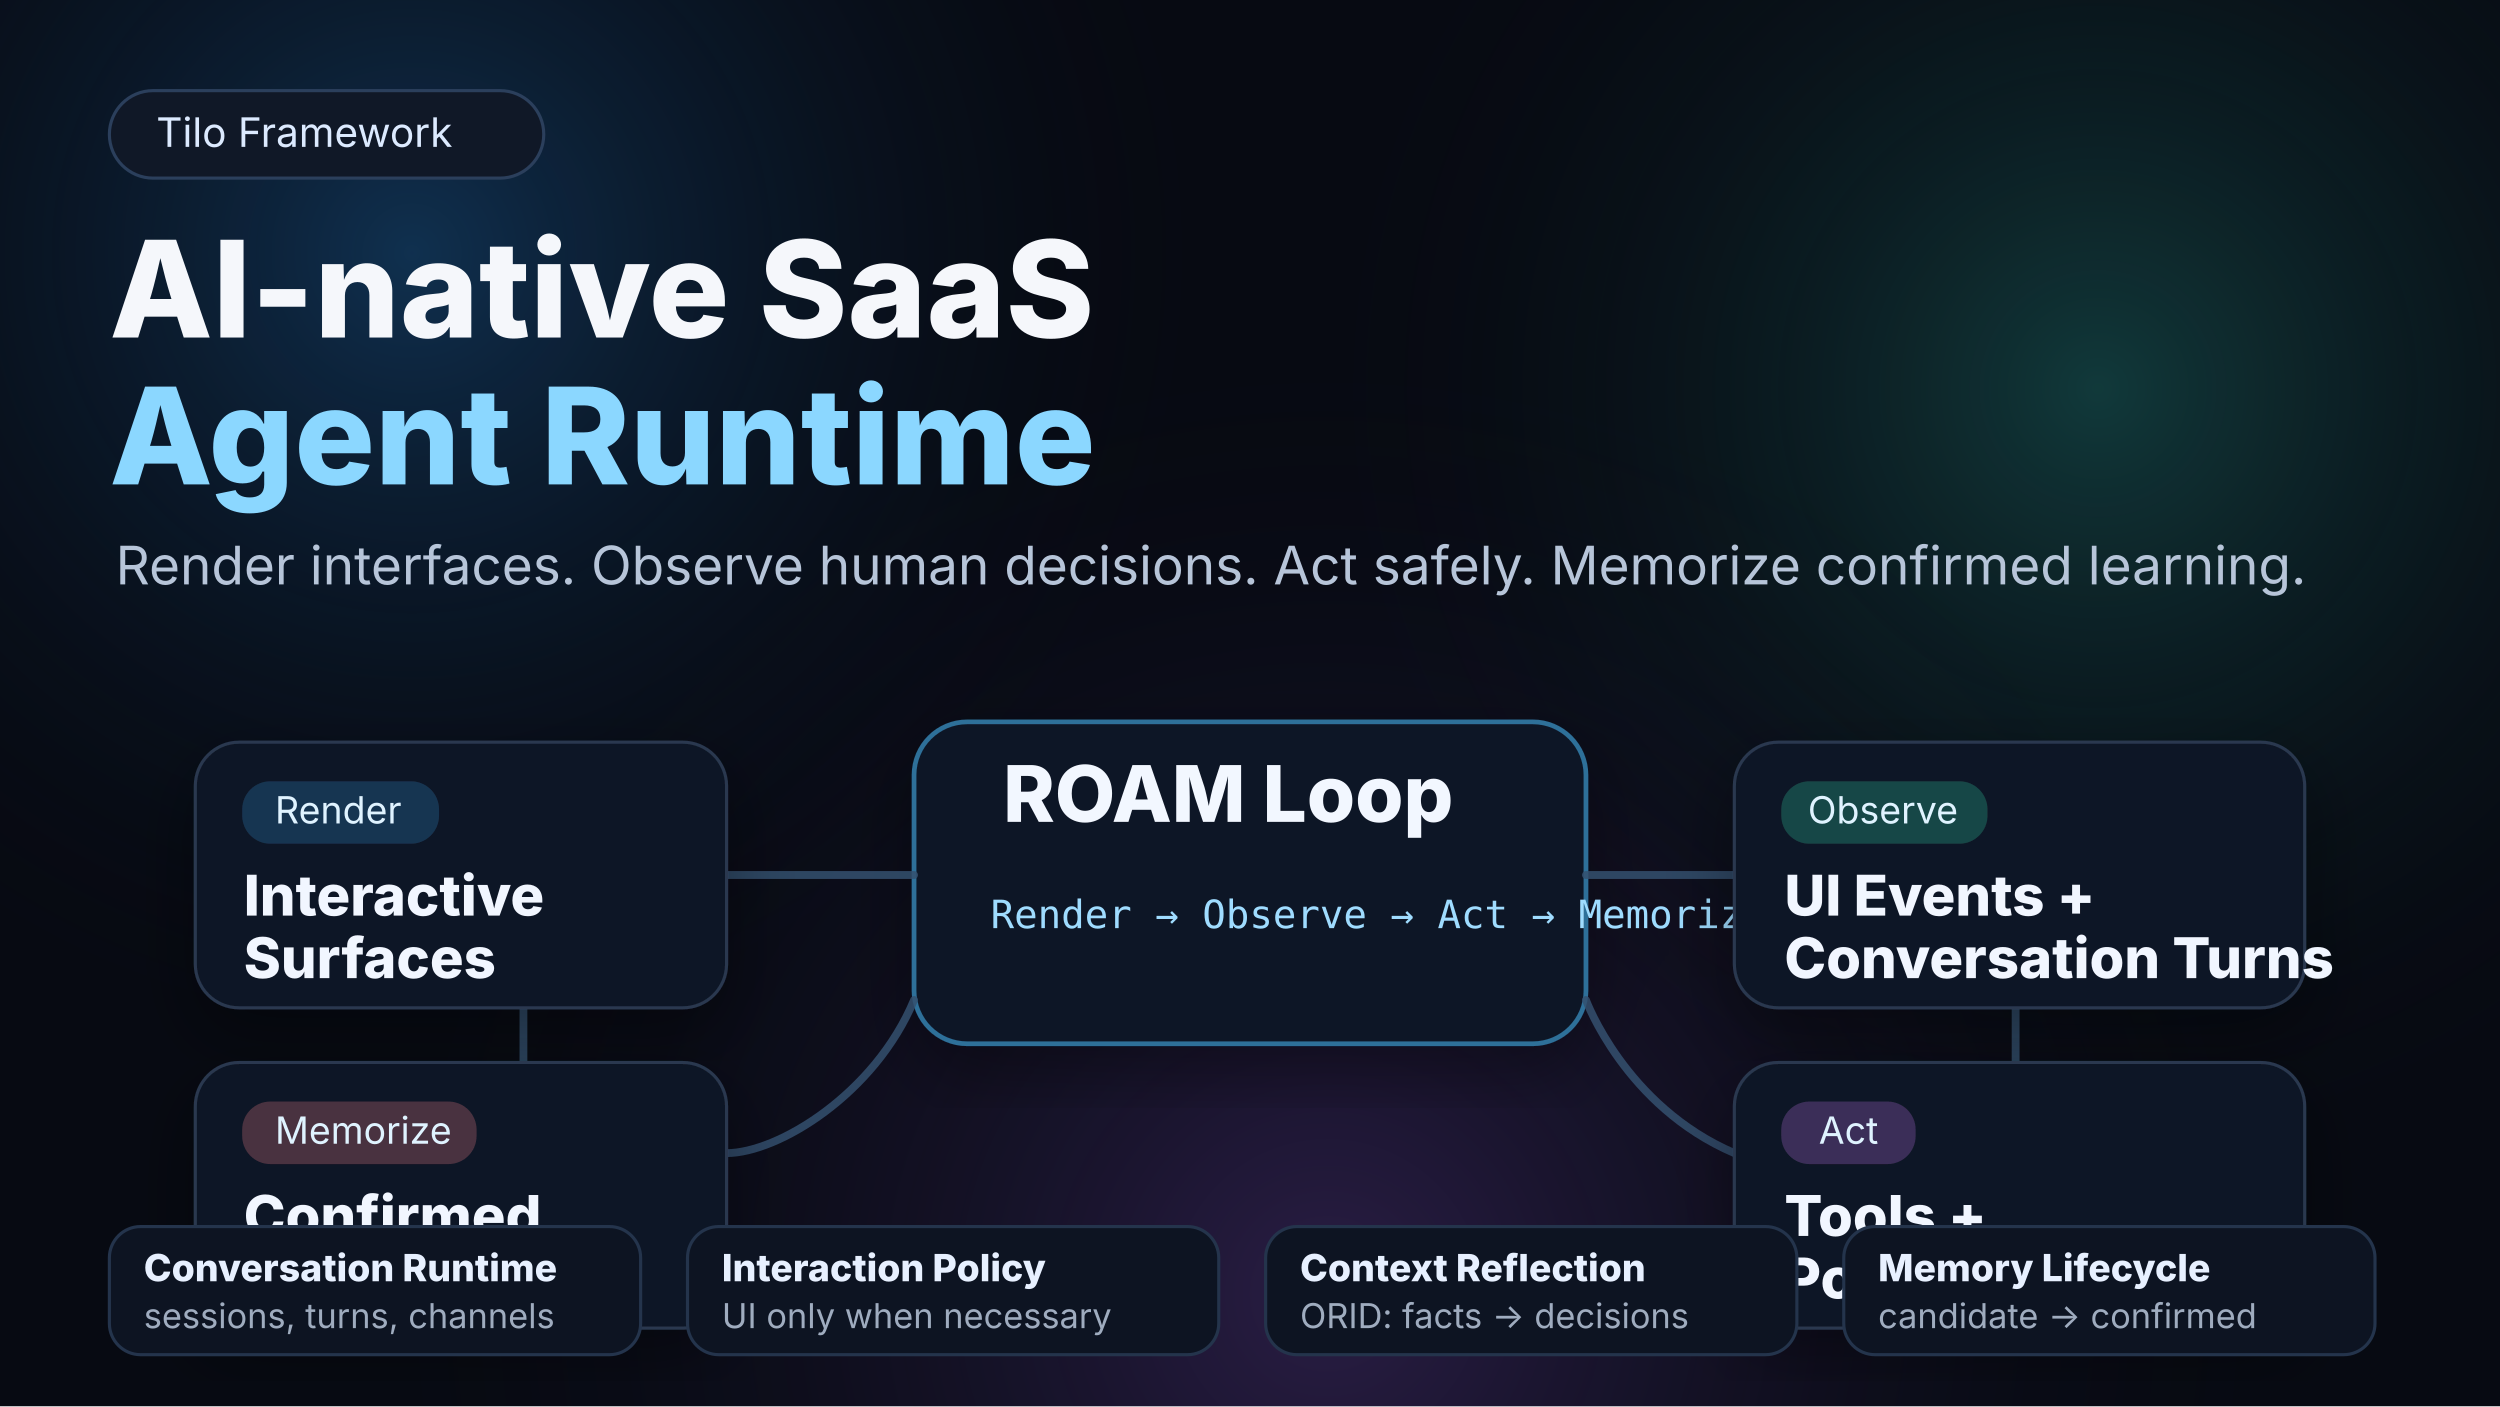
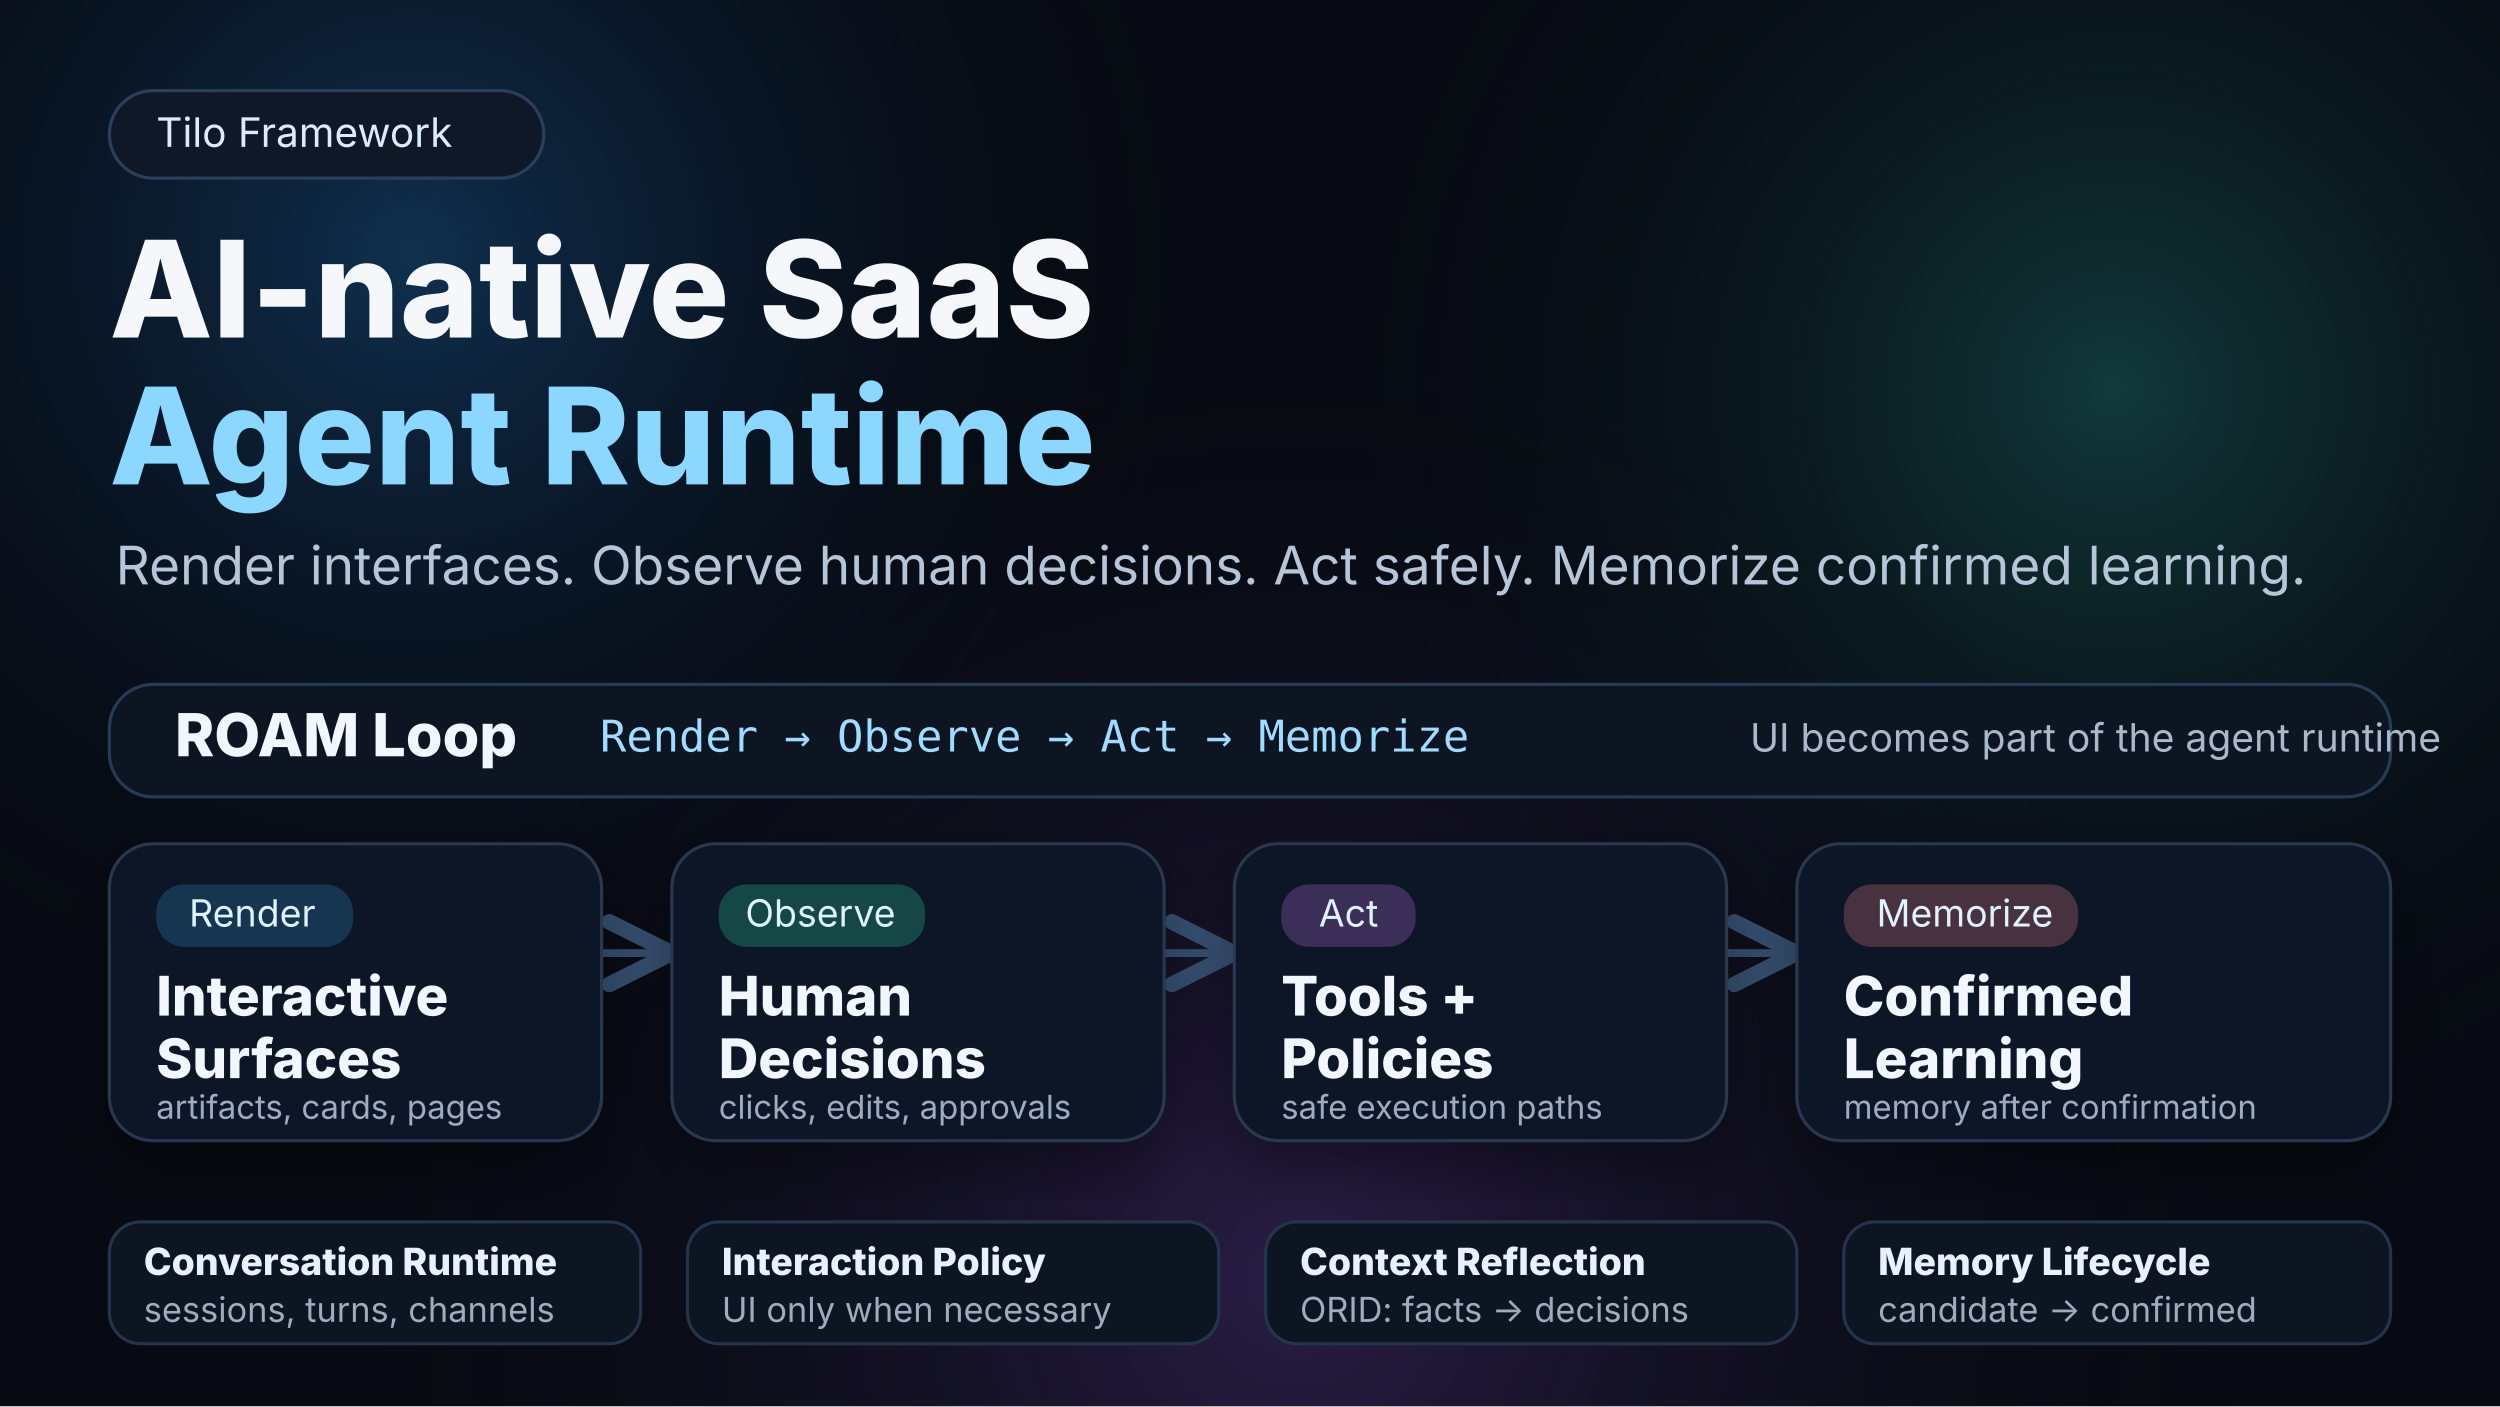
<svg xmlns="http://www.w3.org/2000/svg" width="1600" height="900" viewBox="0 0 1600 900" fill="none">
  <defs>
    <radialGradient id="g1" cx="0" cy="0" r="1" gradientUnits="userSpaceOnUse" gradientTransform="translate(260 160) rotate(38) scale(520)">
      <stop stop-color="#1A5E9A" stop-opacity="0.45" />
      <stop offset="1" stop-color="#070A12" stop-opacity="0" />
    </radialGradient>
-     <radialGradient id="g2" cx="0" cy="0" r="1" gradientUnits="userSpaceOnUse" gradientTransform="translate(1340 250) rotate(136) scale(500)">
+     <radialGradient id="g2" cx="0" cy="0" r="1" gradientUnits="userSpaceOnUse" gradientTransform="translate(1350 250) rotate(136) scale(500)">
      <stop stop-color="#1F7A72" stop-opacity="0.42" />
      <stop offset="1" stop-color="#070A12" stop-opacity="0" />
    </radialGradient>
-     <radialGradient id="g3" cx="0" cy="0" r="1" gradientUnits="userSpaceOnUse" gradientTransform="translate(850 830) rotate(90) scale(620)">
+     <radialGradient id="g3" cx="0" cy="0" r="1" gradientUnits="userSpaceOnUse" gradientTransform="translate(830 820) rotate(90) scale(620)">
      <stop stop-color="#6A41A5" stop-opacity="0.35" />
      <stop offset="1" stop-color="#070A12" stop-opacity="0" />
    </radialGradient>
-     <linearGradient id="title" x1="70" y1="230" x2="850" y2="230" gradientUnits="userSpaceOnUse">
-       <stop stop-color="#F5F7FB" />
-       <stop offset="1" stop-color="#8BD7FF" />
-     </linearGradient>
    <filter id="shadow" x="-20%" y="-20%" width="140%" height="140%">
-       <feDropShadow dx="0" dy="18" stdDeviation="22" flood-color="#000000" flood-opacity="0.35" />
+       <feDropShadow dx="0" dy="16" stdDeviation="20" flood-color="#000000" flood-opacity="0.35" />
    </filter>
+     <marker id="arrow" markerWidth="12" markerHeight="12" refX="10" refY="6" orient="auto" markerUnits="strokeWidth">
+       <path d="M2 2L10 6L2 10" fill="none" stroke="#3C587B" stroke-width="2" stroke-linecap="round" stroke-linejoin="round" />
+     </marker>
  </defs>
  <rect width="1600" height="900" fill="#070A12" />
  <rect width="1600" height="900" fill="url(#g1)" />
  <rect width="1600" height="900" fill="url(#g2)" />
  <rect width="1600" height="900" fill="url(#g3)" />
  <rect x="70" y="58" width="278" height="56" rx="28" fill="#101827" stroke="#2B3F5C" stroke-width="2" />
  <text x="100" y="94" fill="#DCEAFF" font-family="Inter, ui-sans-serif, system-ui, -apple-system, BlinkMacSystemFont, Segoe UI, sans-serif" font-size="26">Tilo Framework</text>
  <text x="70" y="216" fill="#F5F7FB" font-family="Inter, ui-sans-serif, system-ui, -apple-system, BlinkMacSystemFont, Segoe UI, sans-serif" font-size="86" font-weight="800">AI-native SaaS</text>
  <text x="70" y="310" fill="#8BD7FF" font-family="Inter, ui-sans-serif, system-ui, -apple-system, BlinkMacSystemFont, Segoe UI, sans-serif" font-size="86" font-weight="800">Agent Runtime</text>
  <text x="74" y="374" fill="#B7C5D9" font-family="Inter, ui-sans-serif, system-ui, -apple-system, BlinkMacSystemFont, Segoe UI, sans-serif" font-size="34">Render interfaces. Observe human decisions. Act safely. Memorize confirmed learning.</text>
-   <g filter="url(#shadow)">
-     <rect x="585" y="462" width="430" height="206" rx="34" fill="#0F1726" stroke="#2D6F99" stroke-width="3" />
-     <text x="642" y="526" fill="#F2F7FF" font-family="Inter, ui-sans-serif, system-ui, -apple-system, BlinkMacSystemFont, Segoe UI, sans-serif" font-size="50" font-weight="800">ROAM Loop</text>
-     <text x="634" y="594" fill="#9FDCFF" font-family="ui-monospace, SFMono-Regular, Menlo, Monaco, Consolas, monospace" font-size="25">Render → Observe → Act → Memorize</text>
-   </g>
-   <g stroke="#34506F" stroke-width="5" stroke-linecap="round" opacity="0.85">
-     <path d="M465 560H585" />
-     <path d="M1015 560H1110" />
-     <path d="M1290 632V682" />
-     <path d="M1110 738C1040 708 1015 640 1015 640" />
-     <path d="M585 640C560 700 498 738 465 738" />
-     <path d="M335 682V610" />
+   <rect x="70" y="438" width="1460" height="72" rx="28" fill="#0D1422" stroke="#263B57" stroke-width="2" />
+   <text x="112" y="484" fill="#F2F7FF" font-family="Inter, ui-sans-serif, system-ui, -apple-system, BlinkMacSystemFont, Segoe UI, sans-serif" font-size="38" font-weight="800">ROAM Loop</text>
+   <text x="384" y="481" fill="#9FDCFF" font-family="ui-monospace, SFMono-Regular, Menlo, Monaco, Consolas, monospace" font-size="28">Render → Observe → Act → Memorize</text>
+   <text x="1120" y="481" fill="#AAB8CB" font-family="Inter, ui-sans-serif, system-ui" font-size="25">UI becomes part of the agent runtime</text>
+   <g stroke="#3C587B" stroke-width="5" stroke-linecap="round" opacity="0.9" marker-end="url(#arrow)">
+     <path d="M385 610H430" />
+     <path d="M745 610H790" />
+     <path d="M1105 610H1150" />
  </g>
  <g filter="url(#shadow)">
-     <rect x="125" y="475" width="340" height="170" rx="28" fill="#0F1726" stroke="#29384F" stroke-width="2" />
-     <rect x="155" y="500" width="126" height="40" rx="18" fill="#173451" />
-     <text x="176" y="527" fill="#DFF3FF" font-family="Inter, ui-sans-serif, system-ui" font-size="24">Render</text>
-     <text x="156" y="586" fill="#F1F6FF" font-family="Inter, ui-sans-serif, system-ui" font-size="36" font-weight="800">Interactive</text>
-     <text x="156" y="626" fill="#F1F6FF" font-family="Inter, ui-sans-serif, system-ui" font-size="36" font-weight="800">Surfaces</text>
+     <rect x="70" y="540" width="315" height="190" rx="28" fill="#0F1726" stroke="#29384F" stroke-width="2" />
+     <rect x="100" y="566" width="126" height="40" rx="18" fill="#173451" />
+     <text x="121" y="593" fill="#DFF3FF" font-family="Inter, ui-sans-serif, system-ui" font-size="24">Render</text>
+     <text x="100" y="650" fill="#F1F6FF" font-family="Inter, ui-sans-serif, system-ui" font-size="35" font-weight="800">Interactive</text>
+     <text x="100" y="690" fill="#F1F6FF" font-family="Inter, ui-sans-serif, system-ui" font-size="35" font-weight="800">Surfaces</text>
+     <text x="100" y="716" fill="#9FACBF" font-family="Inter, ui-sans-serif, system-ui" font-size="21">artifacts, cards, pages</text>
  </g>
  <g filter="url(#shadow)">
-     <rect x="1110" y="475" width="365" height="170" rx="28" fill="#0F1726" stroke="#29384F" stroke-width="2" />
-     <rect x="1140" y="500" width="132" height="40" rx="18" fill="#164646" />
-     <text x="1157" y="527" fill="#DFF3FF" font-family="Inter, ui-sans-serif, system-ui" font-size="24">Observe</text>
-     <text x="1142" y="586" fill="#F1F6FF" font-family="Inter, ui-sans-serif, system-ui" font-size="36" font-weight="800">UI Events +</text>
-     <text x="1142" y="626" fill="#F1F6FF" font-family="Inter, ui-sans-serif, system-ui" font-size="36" font-weight="800">Conversation Turns</text>
+     <rect x="430" y="540" width="315" height="190" rx="28" fill="#0F1726" stroke="#29384F" stroke-width="2" />
+     <rect x="460" y="566" width="132" height="40" rx="18" fill="#164646" />
+     <text x="477" y="593" fill="#DFF3FF" font-family="Inter, ui-sans-serif, system-ui" font-size="24">Observe</text>
+     <text x="460" y="650" fill="#F1F6FF" font-family="Inter, ui-sans-serif, system-ui" font-size="35" font-weight="800">Human</text>
+     <text x="460" y="690" fill="#F1F6FF" font-family="Inter, ui-sans-serif, system-ui" font-size="35" font-weight="800">Decisions</text>
+     <text x="460" y="716" fill="#9FACBF" font-family="Inter, ui-sans-serif, system-ui" font-size="21">clicks, edits, approvals</text>
  </g>
  <g filter="url(#shadow)">
-     <rect x="1110" y="680" width="365" height="170" rx="28" fill="#0F1726" stroke="#29384F" stroke-width="2" />
-     <rect x="1140" y="705" width="86" height="40" rx="18" fill="#3B2F58" />
-     <text x="1164" y="732" fill="#DFF3FF" font-family="Inter, ui-sans-serif, system-ui" font-size="24">Act</text>
-     <text x="1142" y="791" fill="#F1F6FF" font-family="Inter, ui-sans-serif, system-ui" font-size="36" font-weight="800">Tools +</text>
-     <text x="1142" y="831" fill="#F1F6FF" font-family="Inter, ui-sans-serif, system-ui" font-size="36" font-weight="800">Policies</text>
+     <rect x="790" y="540" width="315" height="190" rx="28" fill="#0F1726" stroke="#29384F" stroke-width="2" />
+     <rect x="820" y="566" width="86" height="40" rx="18" fill="#3B2F58" />
+     <text x="844" y="593" fill="#DFF3FF" font-family="Inter, ui-sans-serif, system-ui" font-size="24">Act</text>
+     <text x="820" y="650" fill="#F1F6FF" font-family="Inter, ui-sans-serif, system-ui" font-size="35" font-weight="800">Tools +</text>
+     <text x="820" y="690" fill="#F1F6FF" font-family="Inter, ui-sans-serif, system-ui" font-size="35" font-weight="800">Policies</text>
+     <text x="820" y="716" fill="#9FACBF" font-family="Inter, ui-sans-serif, system-ui" font-size="21">safe execution paths</text>
  </g>
  <g filter="url(#shadow)">
-     <rect x="125" y="680" width="340" height="170" rx="28" fill="#0F1726" stroke="#29384F" stroke-width="2" />
-     <rect x="155" y="705" width="150" height="40" rx="18" fill="#4A3240" />
-     <text x="176" y="732" fill="#DFF3FF" font-family="Inter, ui-sans-serif, system-ui" font-size="24">Memorize</text>
-     <text x="156" y="791" fill="#F1F6FF" font-family="Inter, ui-sans-serif, system-ui" font-size="36" font-weight="800">Confirmed</text>
-     <text x="156" y="831" fill="#F1F6FF" font-family="Inter, ui-sans-serif, system-ui" font-size="36" font-weight="800">Learning</text>
+     <rect x="1150" y="540" width="380" height="190" rx="28" fill="#0F1726" stroke="#29384F" stroke-width="2" />
+     <rect x="1180" y="566" width="150" height="40" rx="18" fill="#4A3240" />
+     <text x="1201" y="593" fill="#DFF3FF" font-family="Inter, ui-sans-serif, system-ui" font-size="24">Memorize</text>
+     <text x="1180" y="650" fill="#F1F6FF" font-family="Inter, ui-sans-serif, system-ui" font-size="35" font-weight="800">Confirmed</text>
+     <text x="1180" y="690" fill="#F1F6FF" font-family="Inter, ui-sans-serif, system-ui" font-size="35" font-weight="800">Learning</text>
+     <text x="1180" y="716" fill="#9FACBF" font-family="Inter, ui-sans-serif, system-ui" font-size="21">memory after confirmation</text>
  </g>
  <g>
-     <rect x="70" y="785" width="340" height="82" rx="20" fill="#0D1422" stroke="#24344C" stroke-width="2" />
-     <text x="92" y="820" fill="#E7F0FF" font-family="Inter, ui-sans-serif, system-ui" font-size="24" font-weight="800">Conversation Runtime</text>
-     <text x="92" y="850" fill="#9FACBF" font-family="Inter, ui-sans-serif, system-ui" font-size="22">sessions, turns, channels</text>
-     <rect x="440" y="785" width="340" height="82" rx="20" fill="#0D1422" stroke="#24344C" stroke-width="2" />
-     <text x="462" y="820" fill="#E7F0FF" font-family="Inter, ui-sans-serif, system-ui" font-size="24" font-weight="800">Interaction Policy</text>
-     <text x="462" y="850" fill="#9FACBF" font-family="Inter, ui-sans-serif, system-ui" font-size="22">UI only when necessary</text>
-     <rect x="810" y="785" width="340" height="82" rx="20" fill="#0D1422" stroke="#24344C" stroke-width="2" />
-     <text x="832" y="820" fill="#E7F0FF" font-family="Inter, ui-sans-serif, system-ui" font-size="24" font-weight="800">Context Reflection</text>
-     <text x="832" y="850" fill="#9FACBF" font-family="Inter, ui-sans-serif, system-ui" font-size="22">ORID: facts → decisions</text>
-     <rect x="1180" y="785" width="340" height="82" rx="20" fill="#0D1422" stroke="#24344C" stroke-width="2" />
-     <text x="1202" y="820" fill="#E7F0FF" font-family="Inter, ui-sans-serif, system-ui" font-size="24" font-weight="800">Memory Lifecycle</text>
-     <text x="1202" y="850" fill="#9FACBF" font-family="Inter, ui-sans-serif, system-ui" font-size="22">candidate → confirmed</text>
+     <rect x="70" y="782" width="340" height="78" rx="20" fill="#0D1422" stroke="#24344C" stroke-width="2" />
+     <text x="92" y="816" fill="#E7F0FF" font-family="Inter, ui-sans-serif, system-ui" font-size="24" font-weight="800">Conversation Runtime</text>
+     <text x="92" y="846" fill="#9FACBF" font-family="Inter, ui-sans-serif, system-ui" font-size="22">sessions, turns, channels</text>
+     <rect x="440" y="782" width="340" height="78" rx="20" fill="#0D1422" stroke="#24344C" stroke-width="2" />
+     <text x="462" y="816" fill="#E7F0FF" font-family="Inter, ui-sans-serif, system-ui" font-size="24" font-weight="800">Interaction Policy</text>
+     <text x="462" y="846" fill="#9FACBF" font-family="Inter, ui-sans-serif, system-ui" font-size="22">UI only when necessary</text>
+     <rect x="810" y="782" width="340" height="78" rx="20" fill="#0D1422" stroke="#24344C" stroke-width="2" />
+     <text x="832" y="816" fill="#E7F0FF" font-family="Inter, ui-sans-serif, system-ui" font-size="24" font-weight="800">Context Reflection</text>
+     <text x="832" y="846" fill="#9FACBF" font-family="Inter, ui-sans-serif, system-ui" font-size="22">ORID: facts → decisions</text>
+     <rect x="1180" y="782" width="350" height="78" rx="20" fill="#0D1422" stroke="#24344C" stroke-width="2" />
+     <text x="1202" y="816" fill="#E7F0FF" font-family="Inter, ui-sans-serif, system-ui" font-size="24" font-weight="800">Memory Lifecycle</text>
+     <text x="1202" y="846" fill="#9FACBF" font-family="Inter, ui-sans-serif, system-ui" font-size="22">candidate → confirmed</text>
  </g>
</svg>
